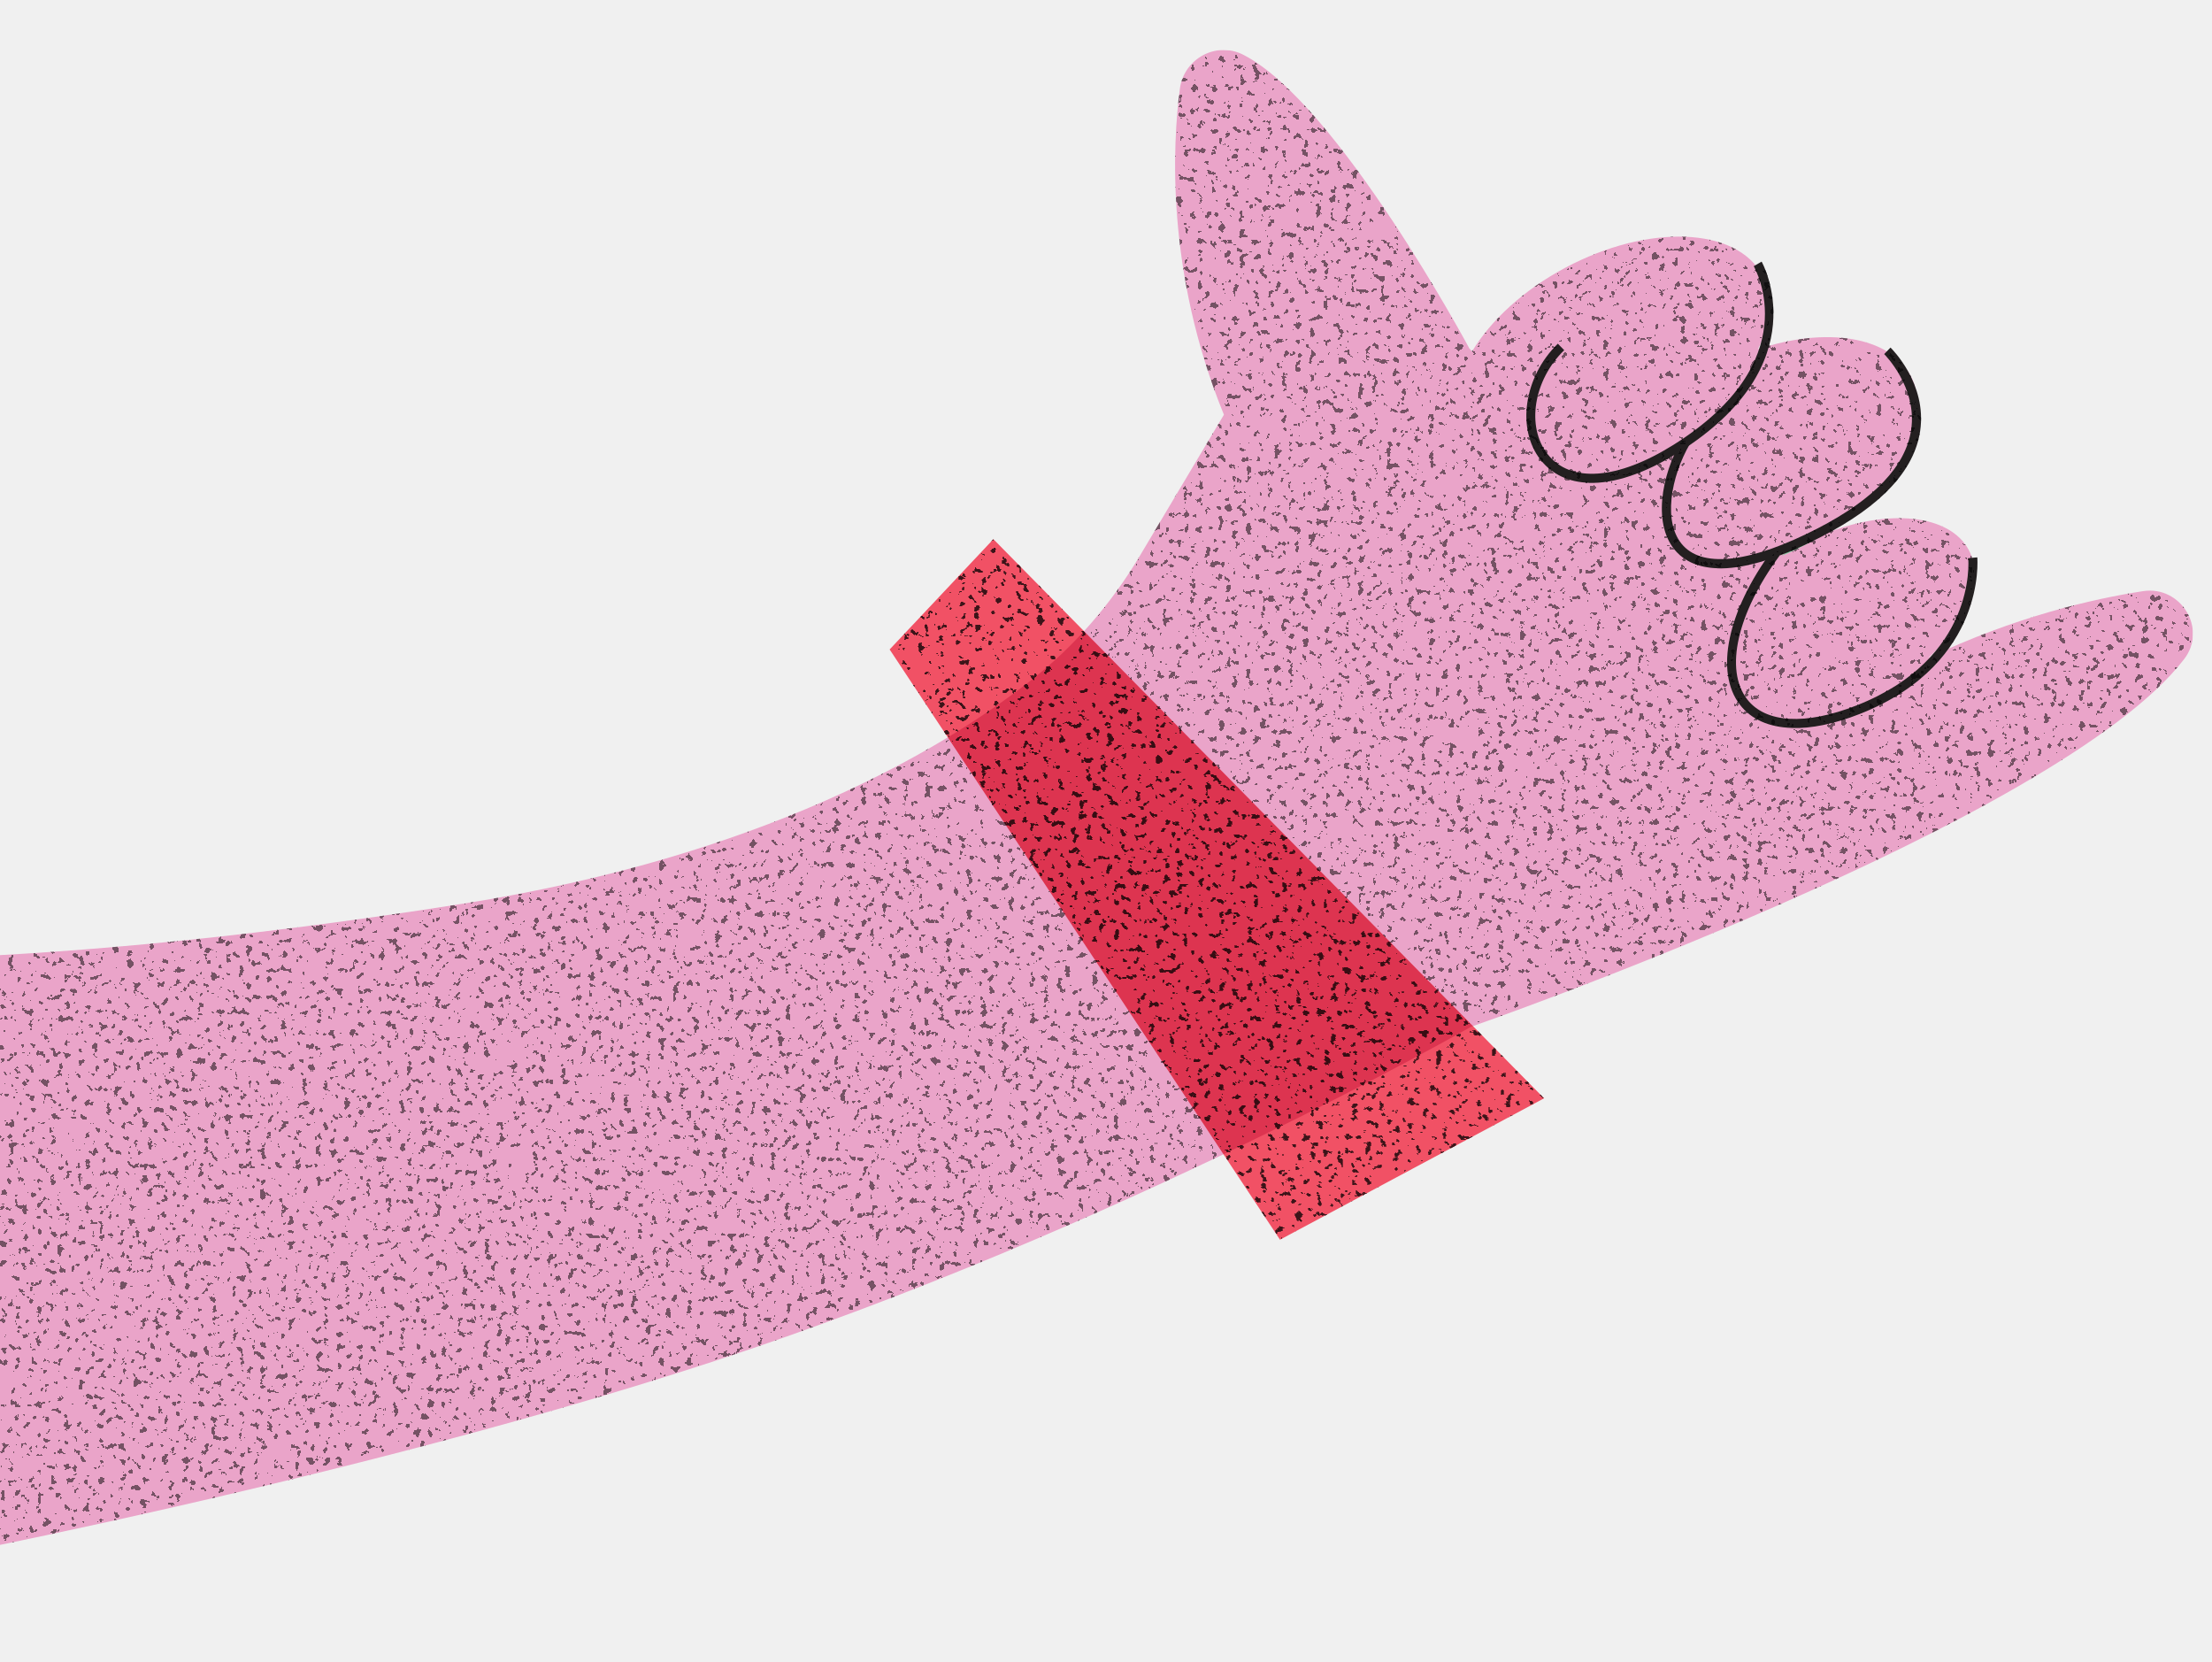
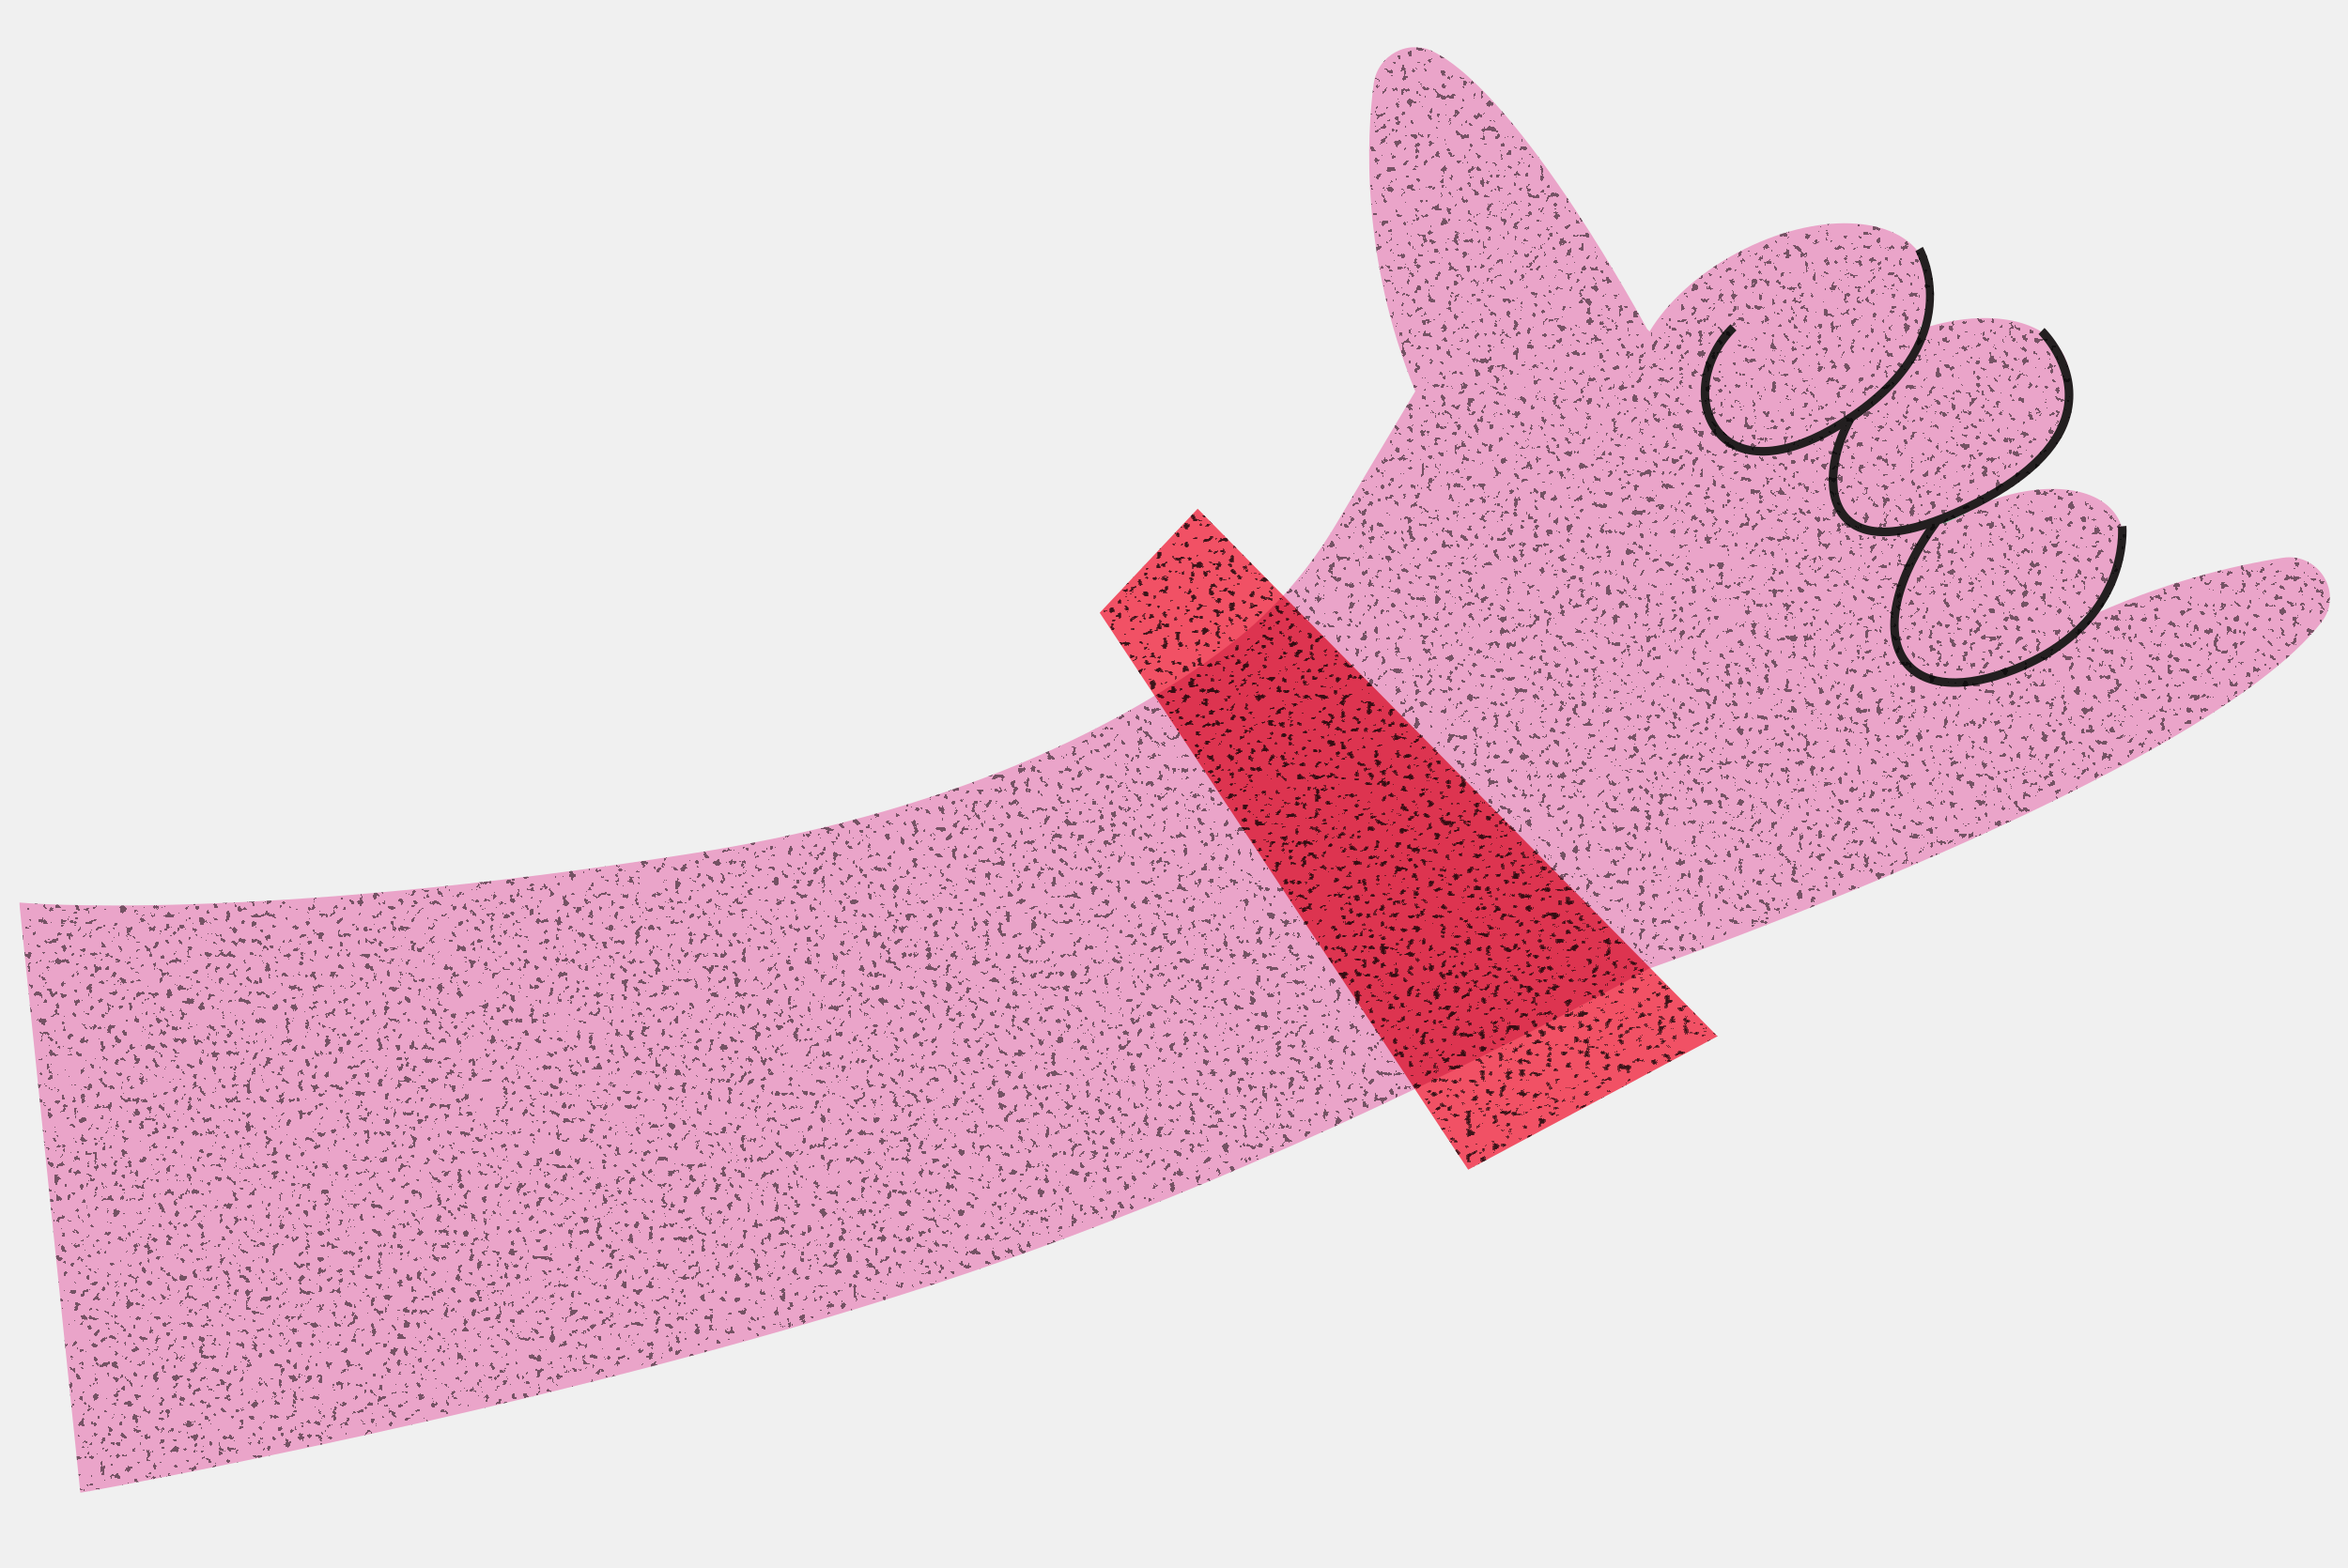
- <svg xmlns="http://www.w3.org/2000/svg" width="474" height="356" viewBox="0 0 474 356" fill="none">
-   <g clip-path="url(#clip0_17_381)" filter="url(#filter0_n_17_381)">
-     <path d="M-54.63 204.938L-40.767 338.963C-40.767 338.963 65.713 320.123 152.492 291.798C239.252 263.472 315.173 219.997 315.173 219.997C315.173 219.997 441.114 176.209 468.037 141.2C473.038 134.709 467.342 125.428 459.251 126.646C448.369 128.319 431.75 132.146 413.228 140.947C421.531 133.295 425.287 124.206 421.881 117.83C417.736 110.122 404.526 108.908 390.841 114.413C389.704 115.137 388.509 115.82 387.296 116.463C385.446 117.456 383.58 118.332 381.718 119.091C382.876 118.348 384.072 117.645 385.324 116.984C387.154 116.009 389 115.153 390.841 114.413C406.361 104.792 414.579 90.17 409.424 80.497C404.856 71.975 391.261 69.968 376.7 74.819C379.544 69.116 380.061 63.492 377.629 58.963C372.087 48.594 353.173 47.877 335.411 57.366C326.42 62.165 319.426 68.669 315.457 75.272L314.871 74.668C314.871 74.668 286.711 22.124 266.434 11.741C260.649 8.761 253.685 12.553 252.828 19.024C251.265 30.936 249.784 58.25 262.267 88.85L244.255 119.077C238.134 129.357 230.232 138.505 220.786 145.866C201.093 161.205 162.859 183.528 99.132 193.619C-2.843 209.757 -54.63 204.938 -54.63 204.938Z" fill="#EAA4C9" />
+ <svg xmlns="http://www.w3.org/2000/svg" width="533" height="356" viewBox="0 0 533 356" fill="none">
+   <g clip-path="url(#clip0_126_19)" filter="url(#filter0_n_126_19)">
+     <path d="M4.37 204.938L18.233 338.963C18.233 338.963 124.713 320.123 211.492 291.798C298.252 263.472 374.173 219.997 374.173 219.997C374.173 219.997 500.114 176.209 527.037 141.2C532.038 134.709 526.342 125.428 518.251 126.646C507.369 128.319 490.75 132.147 472.228 140.947C480.53 133.295 484.287 124.206 480.881 117.83C476.736 110.122 463.526 108.908 449.841 114.413C448.704 115.137 447.509 115.82 446.296 116.463C444.446 117.456 442.58 118.332 440.718 119.091C441.876 118.348 443.071 117.645 444.324 116.984C446.154 116.009 448 115.153 449.841 114.413C465.361 104.792 473.579 90.17 468.423 80.497C463.856 71.975 450.261 69.968 435.699 74.819C438.544 69.116 439.06 63.493 436.629 58.963C431.086 48.594 412.173 47.877 394.41 57.366C385.42 62.165 378.426 68.669 374.457 75.272L373.871 74.668C373.871 74.668 345.711 22.124 325.434 11.741C319.649 8.761 312.685 12.553 311.828 19.024C310.265 30.936 308.784 58.25 321.267 88.851L303.255 119.077C297.133 129.357 289.232 138.505 279.786 145.866C260.093 161.205 221.859 183.528 158.132 193.619C56.157 209.757 4.37 204.938 4.37 204.938Z" fill="#EAA4C9" />
    <g opacity="0.48">
-       <path d="M381.699 119.09C383.561 118.331 385.426 117.456 387.276 116.462C388.489 115.819 389.684 115.136 390.822 114.412C388.98 115.152 387.135 116.009 385.305 116.983C384.052 117.645 382.857 118.347 381.699 119.09Z" fill="#48B975" />
+       <path d="M440.698 119.09C442.56 118.331 444.426 117.456 446.276 116.462C447.489 115.819 448.684 115.136 449.822 114.412C447.98 115.152 446.135 116.009 444.305 116.983C443.052 117.645 441.856 118.347 440.698 119.09Z" fill="#48B975" />
    </g>
    <g opacity="0.48">
-       <path d="M381.699 119.09C383.561 118.331 385.426 117.456 387.276 116.462C388.489 115.819 389.684 115.136 390.822 114.412C388.98 115.152 387.135 116.009 385.305 116.983C384.052 117.645 382.857 118.347 381.699 119.09Z" fill="#48B975" />
+       <path d="M440.698 119.09C442.56 118.331 444.426 117.456 446.276 116.462C447.489 115.819 448.684 115.136 449.822 114.412C447.98 115.152 446.135 116.009 444.305 116.983C443.052 117.645 441.856 118.347 440.698 119.09Z" fill="#48B975" />
    </g>
-     <path d="M367.99 121.764C372.987 121.927 380.137 120.229 390.355 114.963C403.116 108.394 410.205 100.8 411.459 92.351C412.963 82.213 405.429 74.784 405.107 74.461L403.752 75.861C403.752 75.861 410.888 82.926 409.533 92.073C408.38 99.842 401.619 106.959 389.474 113.216C375.48 120.409 365.274 121.753 360.741 116.959C356.169 112.145 358.042 102.077 362.141 95.069L360.454 94.096C355.879 101.909 354.038 112.758 359.328 118.318C361.028 120.111 363.715 121.604 368.01 121.745L367.99 121.764Z" fill="#231F20" />
-     <path d="M340.448 103.453C345.856 103.63 352.454 101.465 359.637 96.958C389.784 78.097 377.62 56.27 377.49 56.051L375.797 57.029C376.278 57.865 387.088 77.462 358.597 95.304C346.625 102.796 336.556 103.54 331.64 97.309C327.005 91.439 328.603 81.441 335.184 75.021L333.823 73.629C326.555 80.71 324.9 91.878 330.116 98.509C332.592 101.654 336.154 103.293 340.468 103.434L340.448 103.453Z" fill="#231F20" />
-     <path d="M383.891 155.97C388.088 156.107 393.046 155.118 398.53 152.956C412.586 147.444 418.697 138.647 421.331 132.234C424.197 125.263 423.717 119.646 423.705 119.412L421.765 119.583C421.834 120.463 423.385 141.104 397.827 151.137C386.88 155.424 378.336 154.929 374.38 149.803C369.507 143.476 372.247 131.408 381.328 119.058L379.764 117.895C370.151 130.968 367.419 143.955 372.837 150.982C375.255 154.126 379.07 155.792 383.911 155.951L383.891 155.97Z" fill="#231F20" />
-     <g style="mix-blend-mode:multiply" filter="url(#filter1_n_17_381)">
-       <path d="M212.869 115.512L330.872 235.305L274.281 265.595L190.637 139.14L212.869 115.512Z" fill="#F15165" />
+     <path d="M426.99 121.764C431.987 121.927 439.137 120.229 449.354 114.963C462.116 108.394 469.205 100.8 470.459 92.351C471.963 82.213 464.428 74.784 464.107 74.461L462.752 75.861C462.752 75.861 469.888 82.926 468.533 92.074C467.379 99.842 460.619 106.959 448.474 113.217C434.48 120.409 424.274 121.753 419.74 116.959C415.169 112.145 417.042 102.078 421.141 95.069L419.453 94.096C414.879 101.909 413.038 112.758 418.328 118.318C420.028 120.111 422.715 121.604 427.01 121.745L426.99 121.764Z" fill="#231F20" />
+     <path d="M399.448 103.453C404.856 103.63 411.454 101.465 418.637 96.958C448.784 78.097 436.62 56.27 436.49 56.051L434.797 57.03C435.278 57.865 446.088 77.462 417.596 95.304C405.625 102.797 395.556 103.54 390.64 97.309C386.005 91.439 387.603 81.441 394.184 75.021L392.823 73.629C385.555 80.71 383.9 91.878 389.115 98.509C391.592 101.654 395.154 103.293 399.468 103.434L399.448 103.453Z" fill="#231F20" />
+     <path d="M442.891 155.97C447.088 156.107 452.046 155.118 457.53 152.956C471.586 147.444 477.697 138.647 480.331 132.235C483.197 125.264 482.717 119.647 482.705 119.412L480.765 119.583C480.834 120.463 482.385 141.104 456.827 151.137C445.88 155.424 437.336 154.929 433.38 149.803C428.506 143.477 431.247 131.408 440.328 119.058L438.764 117.895C429.151 130.968 426.419 143.955 431.837 150.982C434.255 154.126 438.07 155.792 442.911 155.951L442.891 155.97Z" fill="#231F20" />
+     <g style="mix-blend-mode:multiply" filter="url(#filter1_n_126_19)">
+       <path d="M271.869 115.512L389.872 235.305L333.281 265.595L249.637 139.14L271.869 115.512Z" fill="#F15165" />
    </g>
  </g>
  <defs>
-     <filter id="filter0_n_17_381" x="-59" y="0.547" width="532.785" height="354.907" filterUnits="userSpaceOnUse" color-interpolation-filters="sRGB">
+     <filter id="filter0_n_126_19" x="0" y="0.547" width="532.785" height="354.907" filterUnits="userSpaceOnUse" color-interpolation-filters="sRGB">
      <feFlood flood-opacity="0" result="BackgroundImageFix" />
      <feBlend mode="normal" in="SourceGraphic" in2="BackgroundImageFix" result="shape" />
      <feTurbulence type="fractalNoise" baseFrequency="0.667 0.667" stitchTiles="stitch" numOctaves="3" result="noise" seed="3236" />
      <feColorMatrix in="noise" type="luminanceToAlpha" result="alphaNoise" />
      <feComponentTransfer in="alphaNoise" result="coloredNoise1">
        <feFuncA type="discrete" tableValues="0 0 0 0 0 0 0 0 0 0 0 0 1 1 1 1 1 1 1 1 1 1 1 1 1 1 1 1 1 1 1 1 1 1 1 1 1 1 0 0 0 0 0 0 0 0 0 0 0 0 0 0 0 0 0 0 0 0 0 0 0 0 0 0 0 0 0 0 0 0 0 0 0 0 0 0 0 0 0 0 0 0 0 0 0 0 0 0 0 0 0 0 0 0 0 0 0 0 0 0 " />
      </feComponentTransfer>
      <feComposite operator="in" in2="shape" in="coloredNoise1" result="noise1Clipped" />
      <feFlood flood-color="rgba(0, 0, 0, 0.5)" result="color1Flood" />
      <feComposite operator="in" in2="noise1Clipped" in="color1Flood" result="color1" />
-       <feMerge result="effect1_noise_17_381">
+       <feMerge result="effect1_noise_126_19">
        <feMergeNode in="shape" />
        <feMergeNode in="color1" />
      </feMerge>
    </filter>
-     <filter id="filter1_n_17_381" x="190.637" y="115.512" width="140.235" height="150.083" filterUnits="userSpaceOnUse" color-interpolation-filters="sRGB">
+     <filter id="filter1_n_126_19" x="249.637" y="115.512" width="140.235" height="150.083" filterUnits="userSpaceOnUse" color-interpolation-filters="sRGB">
      <feFlood flood-opacity="0" result="BackgroundImageFix" />
      <feBlend mode="normal" in="SourceGraphic" in2="BackgroundImageFix" result="shape" />
      <feTurbulence type="fractalNoise" baseFrequency="0.667 0.667" stitchTiles="stitch" numOctaves="3" result="noise" seed="3236" />
      <feColorMatrix in="noise" type="luminanceToAlpha" result="alphaNoise" />
      <feComponentTransfer in="alphaNoise" result="coloredNoise1">
        <feFuncA type="discrete" tableValues="0 0 0 0 0 0 0 0 0 0 0 0 1 1 1 1 1 1 1 1 1 1 1 1 1 1 1 1 1 1 1 1 1 1 1 1 1 1 0 0 0 0 0 0 0 0 0 0 0 0 0 0 0 0 0 0 0 0 0 0 0 0 0 0 0 0 0 0 0 0 0 0 0 0 0 0 0 0 0 0 0 0 0 0 0 0 0 0 0 0 0 0 0 0 0 0 0 0 0 0 " />
      </feComponentTransfer>
      <feComposite operator="in" in2="shape" in="coloredNoise1" result="noise1Clipped" />
      <feFlood flood-color="rgba(0, 0, 0, 0.5)" result="color1Flood" />
      <feComposite operator="in" in2="noise1Clipped" in="color1Flood" result="color1" />
-       <feMerge result="effect1_noise_17_381">
+       <feMerge result="effect1_noise_126_19">
        <feMergeNode in="shape" />
        <feMergeNode in="color1" />
      </feMerge>
    </filter>
-     <clipPath id="clip0_17_381">
-       <rect width="522" height="338" fill="white" transform="matrix(-0.999464 -0.0327356 -0.0327356 0.999464 473.785 17.6345)" />
+     <clipPath id="clip0_126_19">
+       <rect width="522" height="338" fill="white" transform="matrix(-0.999464 -0.0327356 -0.0327356 0.999464 532.785 17.6345)" />
    </clipPath>
  </defs>
</svg>
